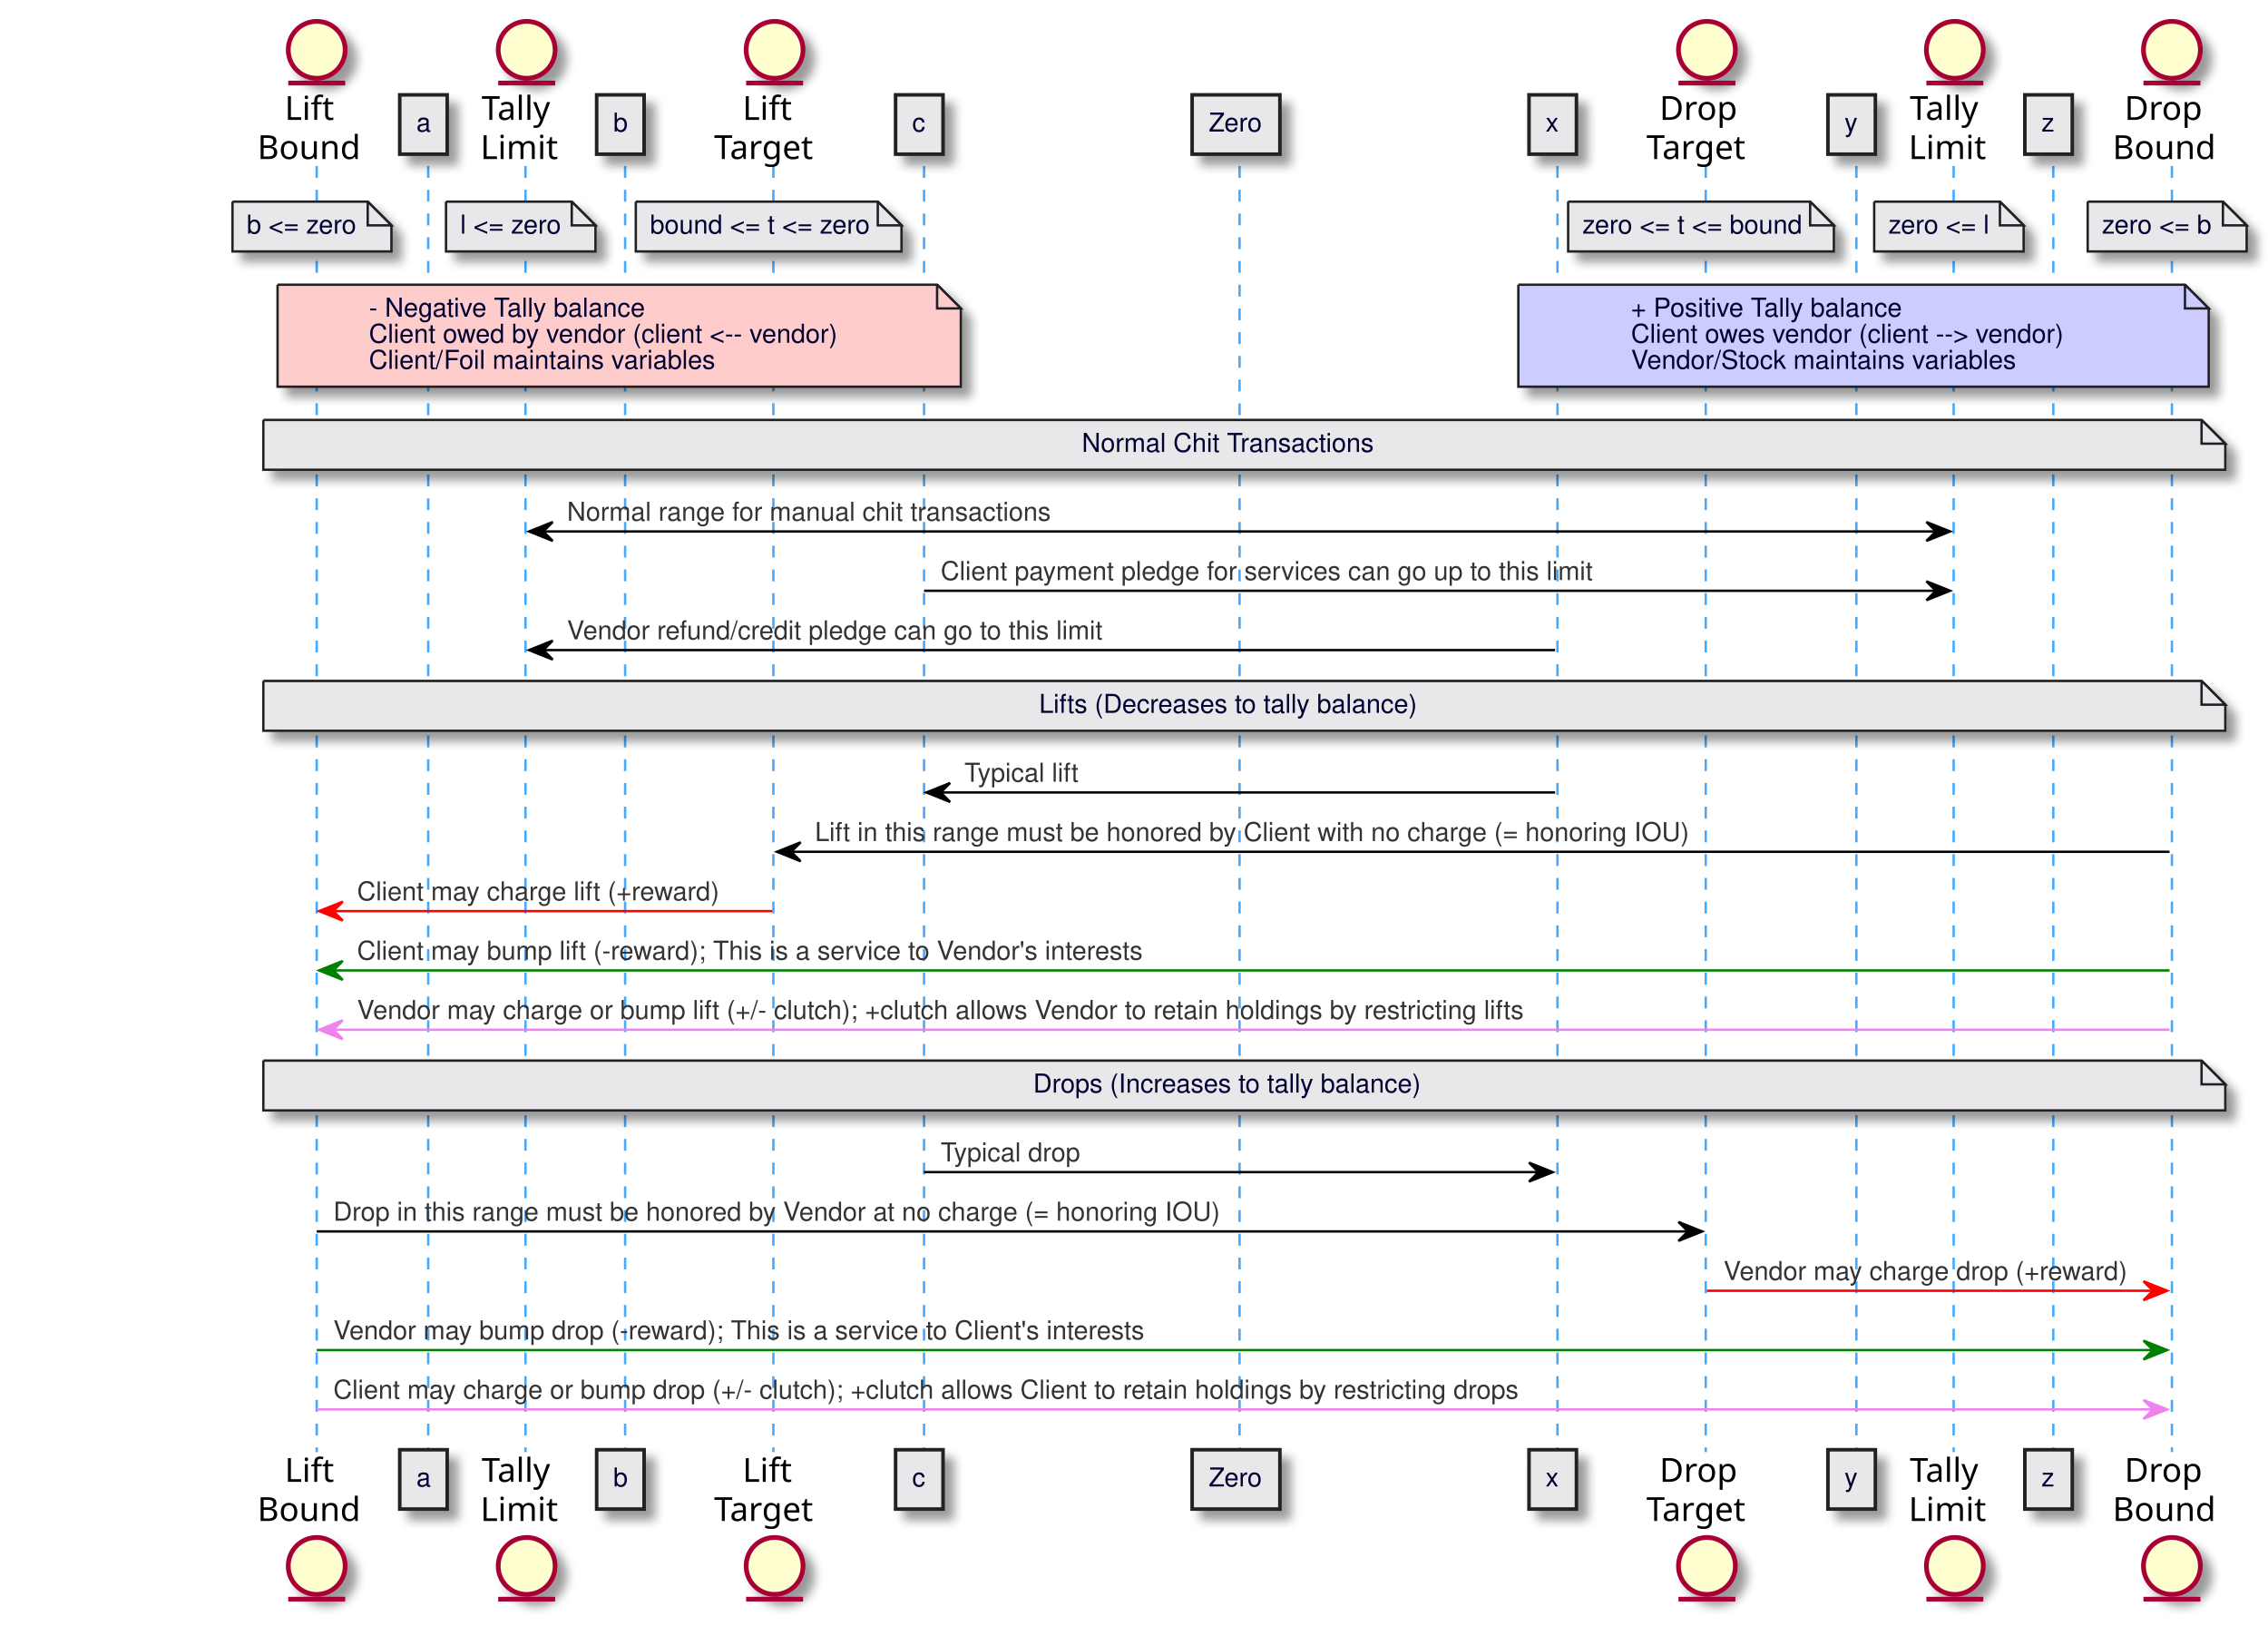
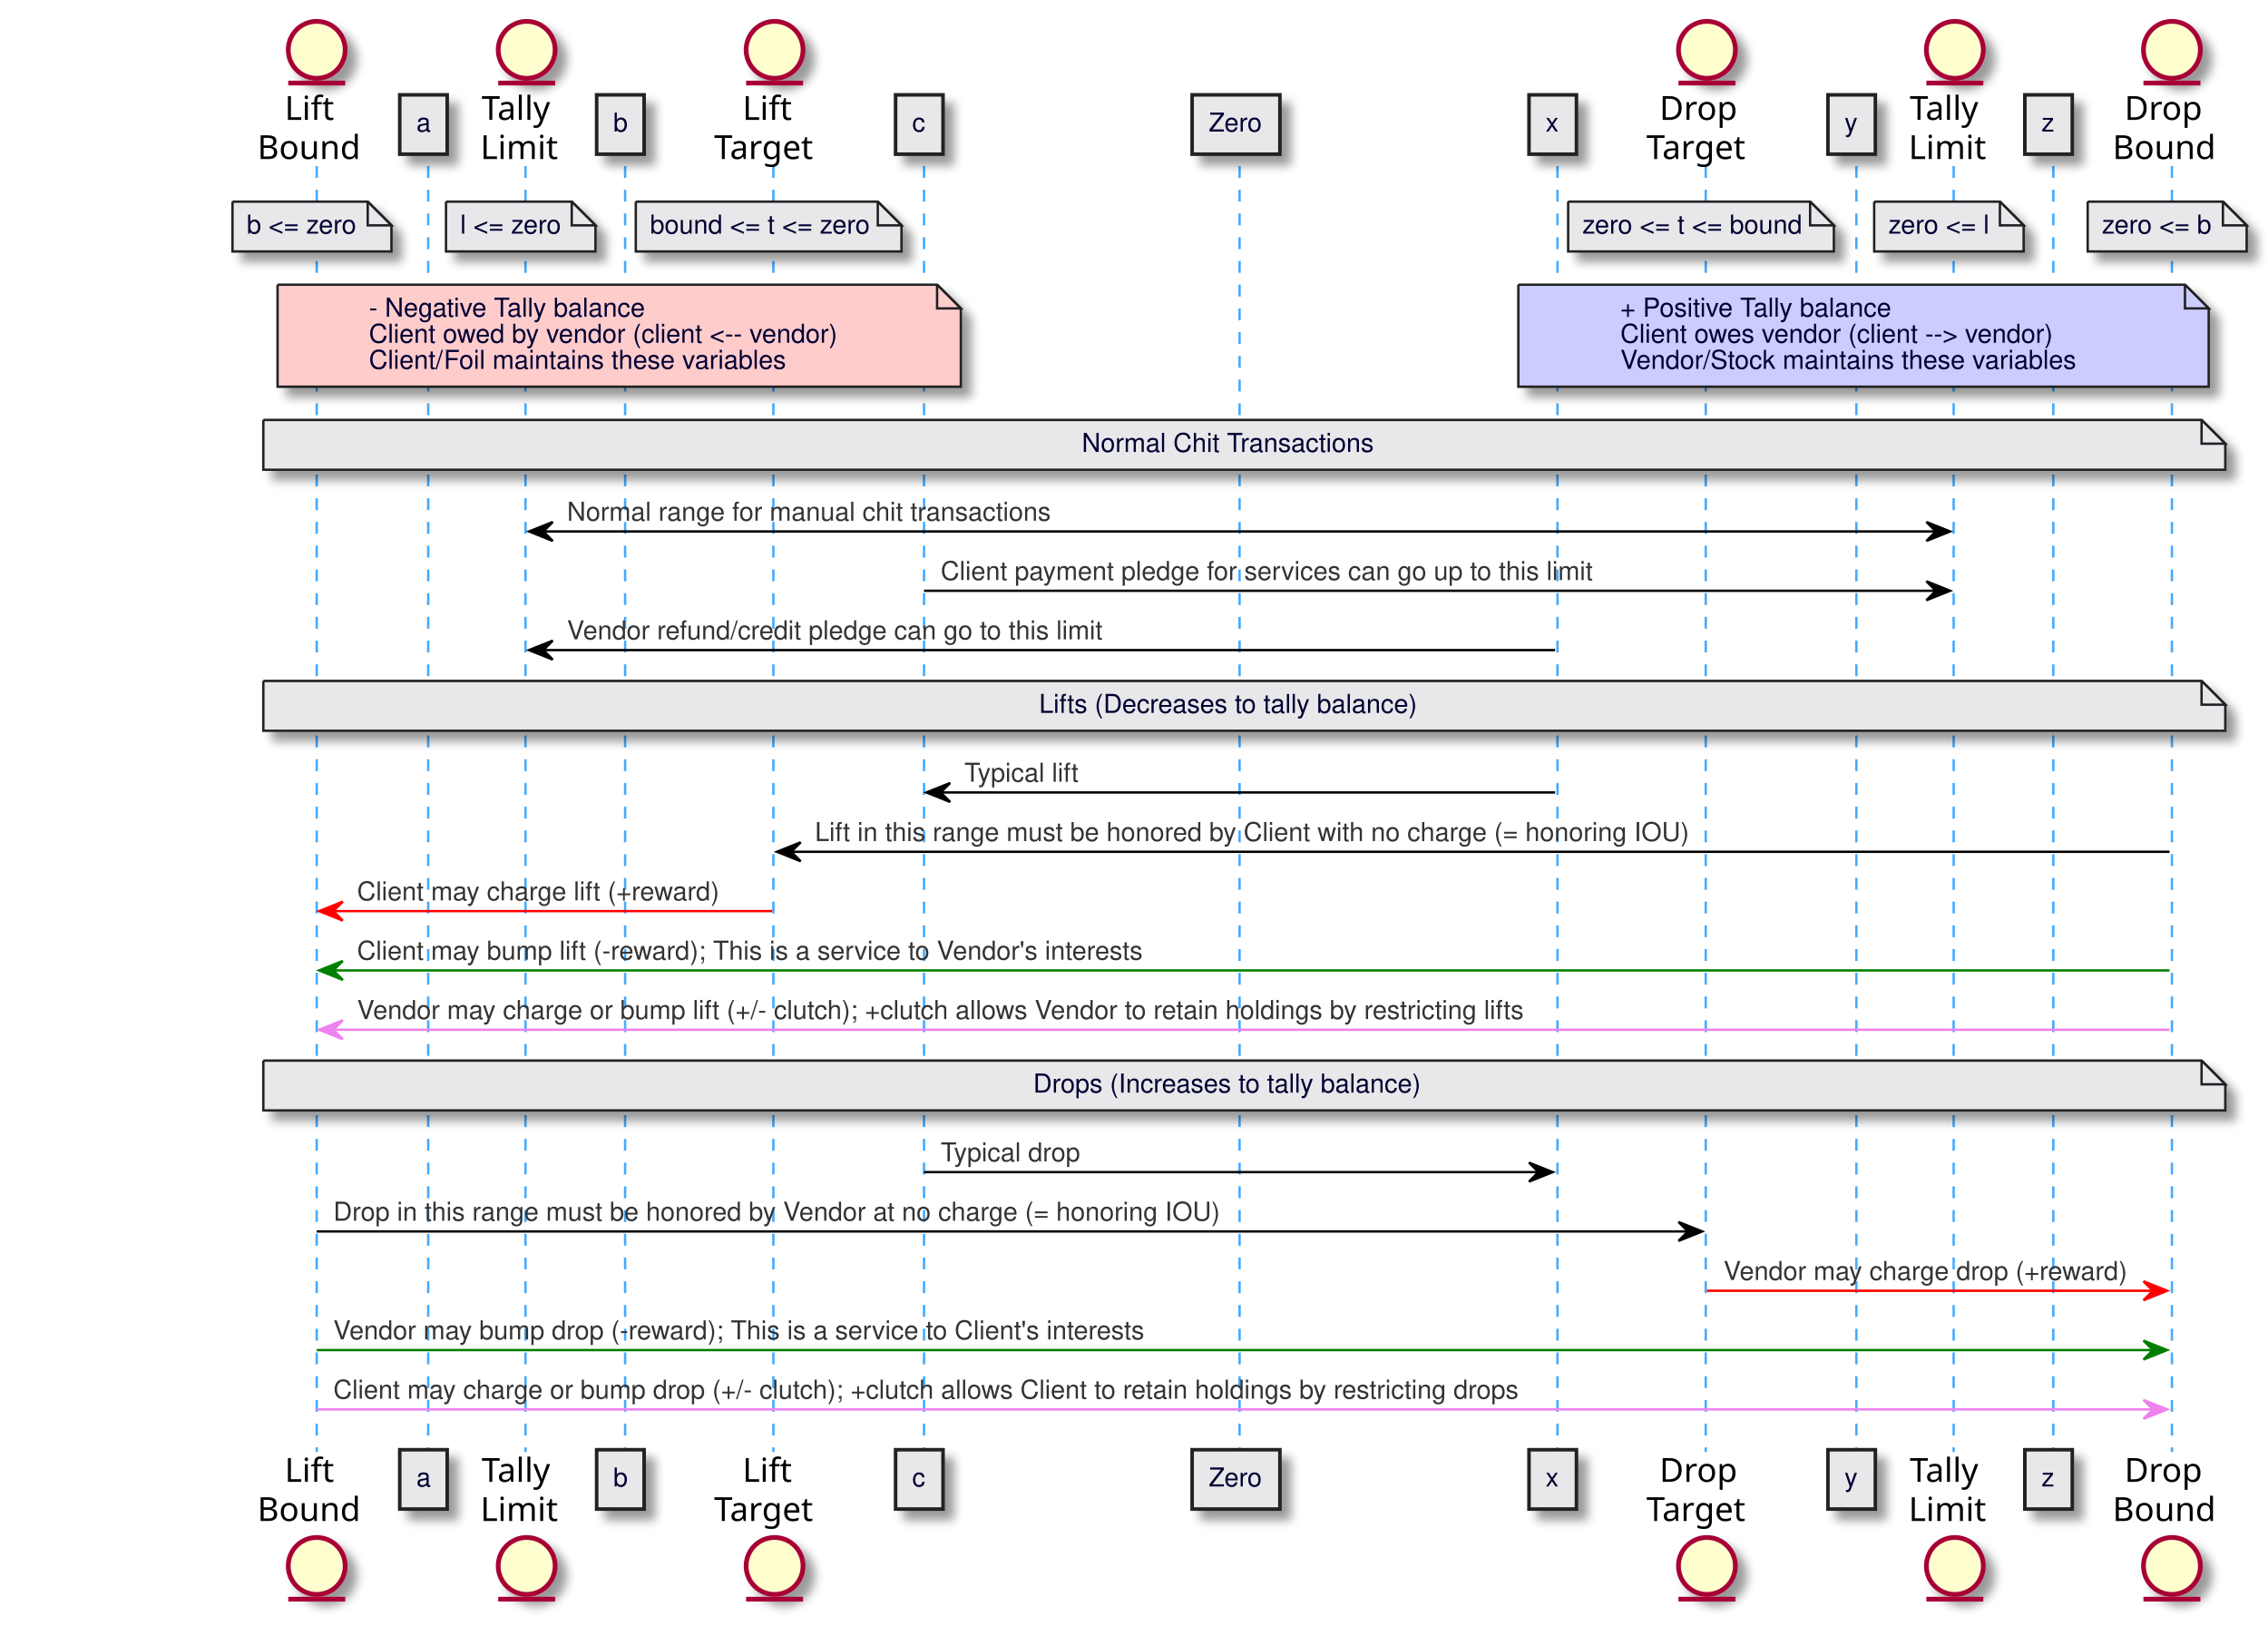
<svg xmlns="http://www.w3.org/2000/svg" contentScriptType="application/ecmascript" contentStyleType="text/css" height="685px" preserveAspectRatio="none" style="width:956px;height:685px;background:#FFFFFF;" version="1.1" viewBox="0 0 956 685" width="956px" zoomAndPan="magnify">
  <defs>
-     <filter height="300%" id="f1qt45uqgo2lmo" width="300%" x="-1" y="-1">
+     <filter height="300%" id="f1lubwjkx07n0a" width="300%" x="-1" y="-1">
      <feGaussianBlur result="blurOut" stdDeviation="2.0" />
      <feColorMatrix in="blurOut" result="blurOut2" type="matrix" values="0 0 0 0 0 0 0 0 0 0 0 0 0 0 0 0 0 0 .4 0" />
      <feOffset dx="4.0" dy="4.0" in="blurOut2" result="blurOut3" />
      <feBlend in="SourceGraphic" in2="blurOut3" mode="normal" />
    </filter>
  </defs>
  <g>
    <line style="stroke:#44AAFF;stroke-width:1.0;stroke-dasharray:5.0,5.0;" x1="133.5" x2="133.5" y1="69.977" y2="611.977" />
    <line style="stroke:#44AAFF;stroke-width:1.0;stroke-dasharray:5.0,5.0;" x1="180.5" x2="180.5" y1="69.977" y2="611.977" />
    <line style="stroke:#44AAFF;stroke-width:1.0;stroke-dasharray:5.0,5.0;" x1="221.5" x2="221.5" y1="69.977" y2="611.977" />
    <line style="stroke:#44AAFF;stroke-width:1.0;stroke-dasharray:5.0,5.0;" x1="263.5" x2="263.5" y1="69.977" y2="611.977" />
    <line style="stroke:#44AAFF;stroke-width:1.0;stroke-dasharray:5.0,5.0;" x1="326" x2="326" y1="69.977" y2="611.977" />
    <line style="stroke:#44AAFF;stroke-width:1.0;stroke-dasharray:5.0,5.0;" x1="389.5" x2="389.5" y1="69.977" y2="611.977" />
    <line style="stroke:#44AAFF;stroke-width:1.0;stroke-dasharray:5.0,5.0;" x1="522.5" x2="522.5" y1="69.977" y2="611.977" />
    <line style="stroke:#44AAFF;stroke-width:1.0;stroke-dasharray:5.0,5.0;" x1="656.5" x2="656.5" y1="69.977" y2="611.977" />
    <line style="stroke:#44AAFF;stroke-width:1.0;stroke-dasharray:5.0,5.0;" x1="719" x2="719" y1="69.977" y2="611.977" />
    <line style="stroke:#44AAFF;stroke-width:1.0;stroke-dasharray:5.0,5.0;" x1="782.5" x2="782.5" y1="69.977" y2="611.977" />
    <line style="stroke:#44AAFF;stroke-width:1.0;stroke-dasharray:5.0,5.0;" x1="823.5" x2="823.5" y1="69.977" y2="611.977" />
    <line style="stroke:#44AAFF;stroke-width:1.0;stroke-dasharray:5.0,5.0;" x1="865.5" x2="865.5" y1="69.977" y2="611.977" />
    <line style="stroke:#44AAFF;stroke-width:1.0;stroke-dasharray:5.0,5.0;" x1="915.5" x2="915.5" y1="69.977" y2="611.977" />
    <text fill="#000000" font-family="sans-serif" font-size="14" lengthAdjust="spacing" textLength="21" x="120" y="50.535">Lift</text>
    <text fill="#000000" font-family="sans-serif" font-size="14" lengthAdjust="spacing" textLength="44" x="108.5" y="67.023">Bound</text>
-     <ellipse cx="133.5" cy="21" fill="#FEFECE" filter="url(#f1qt45uqgo2lmo)" rx="12" ry="12" style="stroke:#A80036;stroke-width:2.0;" />
+     <ellipse cx="133.5" cy="21" fill="#FEFECE" filter="url(#f1lubwjkx07n0a)" rx="12" ry="12" style="stroke:#A80036;stroke-width:2.0;" />
    <line style="stroke:#A80036;stroke-width:2.0;" x1="121.5" x2="145.5" y1="35" y2="35" />
    <text fill="#000000" font-family="sans-serif" font-size="14" lengthAdjust="spacing" textLength="21" x="120" y="624.512">Lift</text>
    <text fill="#000000" font-family="sans-serif" font-size="14" lengthAdjust="spacing" textLength="44" x="108.5" y="641">Bound</text>
-     <ellipse cx="133.5" cy="659.953" fill="#FEFECE" filter="url(#f1qt45uqgo2lmo)" rx="12" ry="12" style="stroke:#A80036;stroke-width:2.0;" />
+     <ellipse cx="133.5" cy="659.953" fill="#FEFECE" filter="url(#f1lubwjkx07n0a)" rx="12" ry="12" style="stroke:#A80036;stroke-width:2.0;" />
    <line style="stroke:#A80036;stroke-width:2.0;" x1="121.5" x2="145.5" y1="673.953" y2="673.953" />
-     <rect fill="#E8E8EA" filter="url(#f1qt45uqgo2lmo)" height="25" style="stroke:#202024;stroke-width:1.5;" width="20" x="168.5" y="39.977" />
+     <rect fill="#E8E8EA" filter="url(#f1lubwjkx07n0a)" height="25" style="stroke:#202024;stroke-width:1.5;" width="20" x="168.5" y="39.977" />
    <text fill="#000033" font-family="Helvetica" font-size="11" lengthAdjust="spacing" textLength="6" x="175.5" y="55.447">a</text>
-     <rect fill="#E8E8EA" filter="url(#f1qt45uqgo2lmo)" height="25" style="stroke:#202024;stroke-width:1.5;" width="20" x="168.5" y="610.977" />
+     <rect fill="#E8E8EA" filter="url(#f1lubwjkx07n0a)" height="25" style="stroke:#202024;stroke-width:1.5;" width="20" x="168.5" y="610.977" />
    <text fill="#000033" font-family="Helvetica" font-size="11" lengthAdjust="spacing" textLength="6" x="175.5" y="626.447">a</text>
    <text fill="#000000" font-family="sans-serif" font-size="14" lengthAdjust="spacing" textLength="32" x="203" y="50.535">Tally</text>
    <text fill="#000000" font-family="sans-serif" font-size="14" lengthAdjust="spacing" textLength="33" x="202.5" y="67.023">Limit</text>
-     <ellipse cx="222" cy="21" fill="#FEFECE" filter="url(#f1qt45uqgo2lmo)" rx="12" ry="12" style="stroke:#A80036;stroke-width:2.0;" />
+     <ellipse cx="222" cy="21" fill="#FEFECE" filter="url(#f1lubwjkx07n0a)" rx="12" ry="12" style="stroke:#A80036;stroke-width:2.0;" />
    <line style="stroke:#A80036;stroke-width:2.0;" x1="210" x2="234" y1="35" y2="35" />
    <text fill="#000000" font-family="sans-serif" font-size="14" lengthAdjust="spacing" textLength="32" x="203" y="624.512">Tally</text>
    <text fill="#000000" font-family="sans-serif" font-size="14" lengthAdjust="spacing" textLength="33" x="202.5" y="641">Limit</text>
-     <ellipse cx="222" cy="659.953" fill="#FEFECE" filter="url(#f1qt45uqgo2lmo)" rx="12" ry="12" style="stroke:#A80036;stroke-width:2.0;" />
+     <ellipse cx="222" cy="659.953" fill="#FEFECE" filter="url(#f1lubwjkx07n0a)" rx="12" ry="12" style="stroke:#A80036;stroke-width:2.0;" />
    <line style="stroke:#A80036;stroke-width:2.0;" x1="210" x2="234" y1="673.953" y2="673.953" />
-     <rect fill="#E8E8EA" filter="url(#f1qt45uqgo2lmo)" height="25" style="stroke:#202024;stroke-width:1.5;" width="20" x="251.5" y="39.977" />
+     <rect fill="#E8E8EA" filter="url(#f1lubwjkx07n0a)" height="25" style="stroke:#202024;stroke-width:1.5;" width="20" x="251.5" y="39.977" />
    <text fill="#000033" font-family="Helvetica" font-size="11" lengthAdjust="spacing" textLength="6" x="258.5" y="55.447">b</text>
-     <rect fill="#E8E8EA" filter="url(#f1qt45uqgo2lmo)" height="25" style="stroke:#202024;stroke-width:1.5;" width="20" x="251.5" y="610.977" />
+     <rect fill="#E8E8EA" filter="url(#f1lubwjkx07n0a)" height="25" style="stroke:#202024;stroke-width:1.5;" width="20" x="251.5" y="610.977" />
    <text fill="#000033" font-family="Helvetica" font-size="11" lengthAdjust="spacing" textLength="6" x="258.5" y="626.447">b</text>
    <text fill="#000000" font-family="sans-serif" font-size="14" lengthAdjust="spacing" textLength="21" x="313" y="50.535">Lift</text>
    <text fill="#000000" font-family="sans-serif" font-size="14" lengthAdjust="spacing" textLength="45" x="301" y="67.023">Target</text>
-     <ellipse cx="326.5" cy="21" fill="#FEFECE" filter="url(#f1qt45uqgo2lmo)" rx="12" ry="12" style="stroke:#A80036;stroke-width:2.0;" />
+     <ellipse cx="326.5" cy="21" fill="#FEFECE" filter="url(#f1lubwjkx07n0a)" rx="12" ry="12" style="stroke:#A80036;stroke-width:2.0;" />
    <line style="stroke:#A80036;stroke-width:2.0;" x1="314.5" x2="338.5" y1="35" y2="35" />
    <text fill="#000000" font-family="sans-serif" font-size="14" lengthAdjust="spacing" textLength="21" x="313" y="624.512">Lift</text>
    <text fill="#000000" font-family="sans-serif" font-size="14" lengthAdjust="spacing" textLength="45" x="301" y="641">Target</text>
-     <ellipse cx="326.5" cy="659.953" fill="#FEFECE" filter="url(#f1qt45uqgo2lmo)" rx="12" ry="12" style="stroke:#A80036;stroke-width:2.0;" />
+     <ellipse cx="326.5" cy="659.953" fill="#FEFECE" filter="url(#f1lubwjkx07n0a)" rx="12" ry="12" style="stroke:#A80036;stroke-width:2.0;" />
    <line style="stroke:#A80036;stroke-width:2.0;" x1="314.5" x2="338.5" y1="673.953" y2="673.953" />
-     <rect fill="#E8E8EA" filter="url(#f1qt45uqgo2lmo)" height="25" style="stroke:#202024;stroke-width:1.5;" width="20" x="377.5" y="39.977" />
+     <rect fill="#E8E8EA" filter="url(#f1lubwjkx07n0a)" height="25" style="stroke:#202024;stroke-width:1.5;" width="20" x="377.5" y="39.977" />
    <text fill="#000033" font-family="Helvetica" font-size="11" lengthAdjust="spacing" textLength="6" x="384.5" y="55.447">c</text>
-     <rect fill="#E8E8EA" filter="url(#f1qt45uqgo2lmo)" height="25" style="stroke:#202024;stroke-width:1.5;" width="20" x="377.5" y="610.977" />
+     <rect fill="#E8E8EA" filter="url(#f1lubwjkx07n0a)" height="25" style="stroke:#202024;stroke-width:1.5;" width="20" x="377.5" y="610.977" />
    <text fill="#000033" font-family="Helvetica" font-size="11" lengthAdjust="spacing" textLength="6" x="384.5" y="626.447">c</text>
-     <rect fill="#E8E8EA" filter="url(#f1qt45uqgo2lmo)" height="25" style="stroke:#202024;stroke-width:1.5;" width="37" x="502.5" y="39.977" />
+     <rect fill="#E8E8EA" filter="url(#f1lubwjkx07n0a)" height="25" style="stroke:#202024;stroke-width:1.5;" width="37" x="502.5" y="39.977" />
    <text fill="#000033" font-family="Helvetica" font-size="11" lengthAdjust="spacing" textLength="23" x="509.5" y="55.447">Zero</text>
-     <rect fill="#E8E8EA" filter="url(#f1qt45uqgo2lmo)" height="25" style="stroke:#202024;stroke-width:1.5;" width="37" x="502.5" y="610.977" />
+     <rect fill="#E8E8EA" filter="url(#f1lubwjkx07n0a)" height="25" style="stroke:#202024;stroke-width:1.5;" width="37" x="502.5" y="610.977" />
    <text fill="#000033" font-family="Helvetica" font-size="11" lengthAdjust="spacing" textLength="23" x="509.5" y="626.447">Zero</text>
-     <rect fill="#E8E8EA" filter="url(#f1qt45uqgo2lmo)" height="25" style="stroke:#202024;stroke-width:1.5;" width="20" x="644.5" y="39.977" />
+     <rect fill="#E8E8EA" filter="url(#f1lubwjkx07n0a)" height="25" style="stroke:#202024;stroke-width:1.5;" width="20" x="644.5" y="39.977" />
    <text fill="#000033" font-family="Helvetica" font-size="11" lengthAdjust="spacing" textLength="6" x="651.5" y="55.447">x</text>
-     <rect fill="#E8E8EA" filter="url(#f1qt45uqgo2lmo)" height="25" style="stroke:#202024;stroke-width:1.5;" width="20" x="644.5" y="610.977" />
+     <rect fill="#E8E8EA" filter="url(#f1lubwjkx07n0a)" height="25" style="stroke:#202024;stroke-width:1.5;" width="20" x="644.5" y="610.977" />
    <text fill="#000033" font-family="Helvetica" font-size="11" lengthAdjust="spacing" textLength="6" x="651.5" y="626.447">x</text>
    <text fill="#000000" font-family="sans-serif" font-size="14" lengthAdjust="spacing" textLength="34" x="699.5" y="50.535">Drop</text>
    <text fill="#000000" font-family="sans-serif" font-size="14" lengthAdjust="spacing" textLength="45" x="694" y="67.023">Target</text>
-     <ellipse cx="719.5" cy="21" fill="#FEFECE" filter="url(#f1qt45uqgo2lmo)" rx="12" ry="12" style="stroke:#A80036;stroke-width:2.0;" />
+     <ellipse cx="719.5" cy="21" fill="#FEFECE" filter="url(#f1lubwjkx07n0a)" rx="12" ry="12" style="stroke:#A80036;stroke-width:2.0;" />
    <line style="stroke:#A80036;stroke-width:2.0;" x1="707.5" x2="731.5" y1="35" y2="35" />
    <text fill="#000000" font-family="sans-serif" font-size="14" lengthAdjust="spacing" textLength="34" x="699.5" y="624.512">Drop</text>
    <text fill="#000000" font-family="sans-serif" font-size="14" lengthAdjust="spacing" textLength="45" x="694" y="641">Target</text>
-     <ellipse cx="719.5" cy="659.953" fill="#FEFECE" filter="url(#f1qt45uqgo2lmo)" rx="12" ry="12" style="stroke:#A80036;stroke-width:2.0;" />
+     <ellipse cx="719.5" cy="659.953" fill="#FEFECE" filter="url(#f1lubwjkx07n0a)" rx="12" ry="12" style="stroke:#A80036;stroke-width:2.0;" />
    <line style="stroke:#A80036;stroke-width:2.0;" x1="707.5" x2="731.5" y1="673.953" y2="673.953" />
-     <rect fill="#E8E8EA" filter="url(#f1qt45uqgo2lmo)" height="25" style="stroke:#202024;stroke-width:1.5;" width="20" x="770.5" y="39.977" />
+     <rect fill="#E8E8EA" filter="url(#f1lubwjkx07n0a)" height="25" style="stroke:#202024;stroke-width:1.5;" width="20" x="770.5" y="39.977" />
    <text fill="#000033" font-family="Helvetica" font-size="11" lengthAdjust="spacing" textLength="6" x="777.5" y="55.447">y</text>
-     <rect fill="#E8E8EA" filter="url(#f1qt45uqgo2lmo)" height="25" style="stroke:#202024;stroke-width:1.5;" width="20" x="770.5" y="610.977" />
+     <rect fill="#E8E8EA" filter="url(#f1lubwjkx07n0a)" height="25" style="stroke:#202024;stroke-width:1.5;" width="20" x="770.5" y="610.977" />
    <text fill="#000033" font-family="Helvetica" font-size="11" lengthAdjust="spacing" textLength="6" x="777.5" y="626.447">y</text>
    <text fill="#000000" font-family="sans-serif" font-size="14" lengthAdjust="spacing" textLength="32" x="805" y="50.535">Tally</text>
    <text fill="#000000" font-family="sans-serif" font-size="14" lengthAdjust="spacing" textLength="33" x="804.5" y="67.023">Limit</text>
-     <ellipse cx="824" cy="21" fill="#FEFECE" filter="url(#f1qt45uqgo2lmo)" rx="12" ry="12" style="stroke:#A80036;stroke-width:2.0;" />
+     <ellipse cx="824" cy="21" fill="#FEFECE" filter="url(#f1lubwjkx07n0a)" rx="12" ry="12" style="stroke:#A80036;stroke-width:2.0;" />
    <line style="stroke:#A80036;stroke-width:2.0;" x1="812" x2="836" y1="35" y2="35" />
    <text fill="#000000" font-family="sans-serif" font-size="14" lengthAdjust="spacing" textLength="32" x="805" y="624.512">Tally</text>
    <text fill="#000000" font-family="sans-serif" font-size="14" lengthAdjust="spacing" textLength="33" x="804.5" y="641">Limit</text>
-     <ellipse cx="824" cy="659.953" fill="#FEFECE" filter="url(#f1qt45uqgo2lmo)" rx="12" ry="12" style="stroke:#A80036;stroke-width:2.0;" />
+     <ellipse cx="824" cy="659.953" fill="#FEFECE" filter="url(#f1lubwjkx07n0a)" rx="12" ry="12" style="stroke:#A80036;stroke-width:2.0;" />
    <line style="stroke:#A80036;stroke-width:2.0;" x1="812" x2="836" y1="673.953" y2="673.953" />
-     <rect fill="#E8E8EA" filter="url(#f1qt45uqgo2lmo)" height="25" style="stroke:#202024;stroke-width:1.5;" width="20" x="853.5" y="39.977" />
+     <rect fill="#E8E8EA" filter="url(#f1lubwjkx07n0a)" height="25" style="stroke:#202024;stroke-width:1.5;" width="20" x="853.5" y="39.977" />
    <text fill="#000033" font-family="Helvetica" font-size="11" lengthAdjust="spacing" textLength="6" x="860.5" y="55.447">z</text>
-     <rect fill="#E8E8EA" filter="url(#f1qt45uqgo2lmo)" height="25" style="stroke:#202024;stroke-width:1.5;" width="20" x="853.5" y="610.977" />
+     <rect fill="#E8E8EA" filter="url(#f1lubwjkx07n0a)" height="25" style="stroke:#202024;stroke-width:1.5;" width="20" x="853.5" y="610.977" />
    <text fill="#000033" font-family="Helvetica" font-size="11" lengthAdjust="spacing" textLength="6" x="860.5" y="626.447">z</text>
    <text fill="#000000" font-family="sans-serif" font-size="14" lengthAdjust="spacing" textLength="34" x="895.5" y="50.535">Drop</text>
    <text fill="#000000" font-family="sans-serif" font-size="14" lengthAdjust="spacing" textLength="44" x="890.5" y="67.023">Bound</text>
-     <ellipse cx="915.5" cy="21" fill="#FEFECE" filter="url(#f1qt45uqgo2lmo)" rx="12" ry="12" style="stroke:#A80036;stroke-width:2.0;" />
+     <ellipse cx="915.5" cy="21" fill="#FEFECE" filter="url(#f1lubwjkx07n0a)" rx="12" ry="12" style="stroke:#A80036;stroke-width:2.0;" />
    <line style="stroke:#A80036;stroke-width:2.0;" x1="903.5" x2="927.5" y1="35" y2="35" />
    <text fill="#000000" font-family="sans-serif" font-size="14" lengthAdjust="spacing" textLength="34" x="895.5" y="624.512">Drop</text>
    <text fill="#000000" font-family="sans-serif" font-size="14" lengthAdjust="spacing" textLength="44" x="890.5" y="641">Bound</text>
-     <ellipse cx="915.5" cy="659.953" fill="#FEFECE" filter="url(#f1qt45uqgo2lmo)" rx="12" ry="12" style="stroke:#A80036;stroke-width:2.0;" />
+     <ellipse cx="915.5" cy="659.953" fill="#FEFECE" filter="url(#f1lubwjkx07n0a)" rx="12" ry="12" style="stroke:#A80036;stroke-width:2.0;" />
    <line style="stroke:#A80036;stroke-width:2.0;" x1="903.5" x2="927.5" y1="673.953" y2="673.953" />
-     <path d="M98,84.977 L98,105.977 L165,105.977 L165,94.977 L155,84.977 L98,84.977 " fill="#E8E8EA" filter="url(#f1qt45uqgo2lmo)" style="stroke:#202024;stroke-width:1.0;" />
+     <path d="M98,84.977 L98,105.977 L165,105.977 L165,94.977 L155,84.977 L98,84.977 " fill="#E8E8EA" filter="url(#f1lubwjkx07n0a)" style="stroke:#202024;stroke-width:1.0;" />
    <path d="M155,84.977 L155,94.977 L165,94.977 L155,84.977 " fill="#E8E8EA" style="stroke:#202024;stroke-width:1.0;" />
    <text fill="#000033" font-family="Helvetica" font-size="11" lengthAdjust="spacing" textLength="46" x="104" y="98.447">b &lt;= zero</text>
-     <path d="M188,84.977 L188,105.977 L251,105.977 L251,94.977 L241,84.977 L188,84.977 " fill="#E8E8EA" filter="url(#f1qt45uqgo2lmo)" style="stroke:#202024;stroke-width:1.0;" />
+     <path d="M188,84.977 L188,105.977 L251,105.977 L251,94.977 L241,84.977 L188,84.977 " fill="#E8E8EA" filter="url(#f1lubwjkx07n0a)" style="stroke:#202024;stroke-width:1.0;" />
    <path d="M241,84.977 L241,94.977 L251,94.977 L241,84.977 " fill="#E8E8EA" style="stroke:#202024;stroke-width:1.0;" />
    <text fill="#000033" font-family="Helvetica" font-size="11" lengthAdjust="spacing" textLength="42" x="194" y="98.447">l &lt;= zero</text>
-     <path d="M268,84.977 L268,105.977 L380,105.977 L380,94.977 L370,84.977 L268,84.977 " fill="#E8E8EA" filter="url(#f1qt45uqgo2lmo)" style="stroke:#202024;stroke-width:1.0;" />
+     <path d="M268,84.977 L268,105.977 L380,105.977 L380,94.977 L370,84.977 L268,84.977 " fill="#E8E8EA" filter="url(#f1lubwjkx07n0a)" style="stroke:#202024;stroke-width:1.0;" />
    <path d="M370,84.977 L370,94.977 L380,94.977 L370,84.977 " fill="#E8E8EA" style="stroke:#202024;stroke-width:1.0;" />
    <text fill="#000033" font-family="Helvetica" font-size="11" lengthAdjust="spacing" textLength="91" x="274" y="98.447">bound &lt;= t &lt;= zero</text>
-     <path d="M661,84.977 L661,105.977 L773,105.977 L773,94.977 L763,84.977 L661,84.977 " fill="#E8E8EA" filter="url(#f1qt45uqgo2lmo)" style="stroke:#202024;stroke-width:1.0;" />
+     <path d="M661,84.977 L661,105.977 L773,105.977 L773,94.977 L763,84.977 L661,84.977 " fill="#E8E8EA" filter="url(#f1lubwjkx07n0a)" style="stroke:#202024;stroke-width:1.0;" />
    <path d="M763,84.977 L763,94.977 L773,94.977 L763,84.977 " fill="#E8E8EA" style="stroke:#202024;stroke-width:1.0;" />
    <text fill="#000033" font-family="Helvetica" font-size="11" lengthAdjust="spacing" textLength="91" x="667" y="98.447">zero &lt;= t &lt;= bound</text>
-     <path d="M790,84.977 L790,105.977 L853,105.977 L853,94.977 L843,84.977 L790,84.977 " fill="#E8E8EA" filter="url(#f1qt45uqgo2lmo)" style="stroke:#202024;stroke-width:1.0;" />
+     <path d="M790,84.977 L790,105.977 L853,105.977 L853,94.977 L843,84.977 L790,84.977 " fill="#E8E8EA" filter="url(#f1lubwjkx07n0a)" style="stroke:#202024;stroke-width:1.0;" />
    <path d="M843,84.977 L843,94.977 L853,94.977 L843,84.977 " fill="#E8E8EA" style="stroke:#202024;stroke-width:1.0;" />
    <text fill="#000033" font-family="Helvetica" font-size="11" lengthAdjust="spacing" textLength="42" x="796" y="98.447">zero &lt;= l</text>
-     <path d="M880,84.977 L880,105.977 L947,105.977 L947,94.977 L937,84.977 L880,84.977 " fill="#E8E8EA" filter="url(#f1qt45uqgo2lmo)" style="stroke:#202024;stroke-width:1.0;" />
+     <path d="M880,84.977 L880,105.977 L947,105.977 L947,94.977 L937,84.977 L880,84.977 " fill="#E8E8EA" filter="url(#f1lubwjkx07n0a)" style="stroke:#202024;stroke-width:1.0;" />
    <path d="M937,84.977 L937,94.977 L947,94.977 L937,84.977 " fill="#E8E8EA" style="stroke:#202024;stroke-width:1.0;" />
    <text fill="#000033" font-family="Helvetica" font-size="11" lengthAdjust="spacing" textLength="46" x="886" y="98.447">zero &lt;= b</text>
-     <path d="M117,119.977 L117,162.977 L405,162.977 L405,129.977 L395,119.977 L117,119.977 " fill="#FFCCCC" filter="url(#f1qt45uqgo2lmo)" style="stroke:#202024;stroke-width:1.0;" />
+     <path d="M117,119.977 L117,162.977 L405,162.977 L405,129.977 L395,119.977 L117,119.977 " fill="#FFCCCC" filter="url(#f1lubwjkx07n0a)" style="stroke:#202024;stroke-width:1.0;" />
    <path d="M395,119.977 L395,129.977 L405,129.977 L395,119.977 " fill="#FFCCCC" style="stroke:#202024;stroke-width:1.0;" />
    <text fill="#000033" font-family="Helvetica" font-size="11" lengthAdjust="spacing" textLength="117" x="155.5" y="133.447">- Negative Tally balance</text>
    <text fill="#000033" font-family="Helvetica" font-size="11" lengthAdjust="spacing" textLength="198" x="155.5" y="144.447">Client owed by vendor (client &lt;-- vendor)</text>
-     <text fill="#000033" font-family="Helvetica" font-size="11" lengthAdjust="spacing" textLength="143" x="155.5" y="155.447">Client/Foil maintains variables</text>
-     <path d="M640,119.977 L640,162.977 L931,162.977 L931,129.977 L921,119.977 L640,119.977 " fill="#CCCCFF" filter="url(#f1qt45uqgo2lmo)" style="stroke:#202024;stroke-width:1.0;" />
+     <text fill="#000033" font-family="Helvetica" font-size="11" lengthAdjust="spacing" textLength="173" x="155.5" y="155.447">Client/Foil maintains these variables</text>
+     <path d="M640,119.977 L640,162.977 L931,162.977 L931,129.977 L921,119.977 L640,119.977 " fill="#CCCCFF" filter="url(#f1lubwjkx07n0a)" style="stroke:#202024;stroke-width:1.0;" />
    <path d="M921,119.977 L921,129.977 L931,129.977 L921,119.977 " fill="#CCCCFF" style="stroke:#202024;stroke-width:1.0;" />
-     <text fill="#000033" font-family="Helvetica" font-size="11" lengthAdjust="spacing" textLength="114" x="687.5" y="133.447">+ Positive Tally balance</text>
-     <text fill="#000033" font-family="Helvetica" font-size="11" lengthAdjust="spacing" textLength="183" x="687.5" y="144.447">Client owes vendor (client --&gt; vendor)</text>
-     <text fill="#000033" font-family="Helvetica" font-size="11" lengthAdjust="spacing" textLength="162" x="687.5" y="155.447">Vendor/Stock maintains variables</text>
-     <path d="M111,176.977 L111,197.977 L938,197.977 L938,186.977 L928,176.977 L111,176.977 " fill="#E8E8EA" filter="url(#f1qt45uqgo2lmo)" style="stroke:#202024;stroke-width:1.0;" />
+     <text fill="#000033" font-family="Helvetica" font-size="11" lengthAdjust="spacing" textLength="114" x="683" y="133.447">+ Positive Tally balance</text>
+     <text fill="#000033" font-family="Helvetica" font-size="11" lengthAdjust="spacing" textLength="183" x="683" y="144.447">Client owes vendor (client --&gt; vendor)</text>
+     <text fill="#000033" font-family="Helvetica" font-size="11" lengthAdjust="spacing" textLength="192" x="683" y="155.447">Vendor/Stock maintains these variables</text>
+     <path d="M111,176.977 L111,197.977 L938,197.977 L938,186.977 L928,176.977 L111,176.977 " fill="#E8E8EA" filter="url(#f1lubwjkx07n0a)" style="stroke:#202024;stroke-width:1.0;" />
    <path d="M928,176.977 L928,186.977 L938,186.977 L928,176.977 " fill="#E8E8EA" style="stroke:#202024;stroke-width:1.0;" />
    <text fill="#000033" font-family="Helvetica" font-size="11" lengthAdjust="spacing" textLength="124" x="456" y="190.447">Normal Chit Transactions</text>
    <polygon fill="#000000" points="233,219.977,223,223.977,233,227.977,229,223.977" style="stroke:#000000;stroke-width:1.0;" />
    <polygon fill="#000000" points="812,219.977,822,223.977,812,227.977,816,223.977" style="stroke:#000000;stroke-width:1.0;" />
    <line style="stroke:#000000;stroke-width:1.0;" x1="227" x2="818" y1="223.977" y2="223.977" />
    <text fill="#333333" font-family="Helvetica" font-size="11" lengthAdjust="spacing" textLength="203" x="239" y="219.447">Normal range for manual chit transactions</text>
    <polygon fill="#000000" points="812,244.977,822,248.977,812,252.977,816,248.977" style="stroke:#000000;stroke-width:1.0;" />
    <line style="stroke:#000000;stroke-width:1.0;" x1="389.5" x2="818" y1="248.977" y2="248.977" />
    <text fill="#333333" font-family="Helvetica" font-size="11" lengthAdjust="spacing" textLength="272" x="396.5" y="244.447">Client payment pledge for services can go up to this limit</text>
    <polygon fill="#000000" points="233,269.977,223,273.977,233,277.977,229,273.977" style="stroke:#000000;stroke-width:1.0;" />
    <line style="stroke:#000000;stroke-width:1.0;" x1="227" x2="655.5" y1="273.977" y2="273.977" />
    <text fill="#333333" font-family="Helvetica" font-size="11" lengthAdjust="spacing" textLength="223" x="239" y="269.447">Vendor refund/credit pledge can go to this limit</text>
-     <path d="M111,286.977 L111,307.977 L938,307.977 L938,296.977 L928,286.977 L111,286.977 " fill="#E8E8EA" filter="url(#f1qt45uqgo2lmo)" style="stroke:#202024;stroke-width:1.0;" />
+     <path d="M111,286.977 L111,307.977 L938,307.977 L938,296.977 L928,286.977 L111,286.977 " fill="#E8E8EA" filter="url(#f1lubwjkx07n0a)" style="stroke:#202024;stroke-width:1.0;" />
    <path d="M928,286.977 L928,296.977 L938,296.977 L928,286.977 " fill="#E8E8EA" style="stroke:#202024;stroke-width:1.0;" />
    <text fill="#000033" font-family="Helvetica" font-size="11" lengthAdjust="spacing" textLength="160" x="438" y="300.447">Lifts (Decreases to tally balance)</text>
    <polygon fill="#000000" points="400.5,329.977,390.5,333.977,400.5,337.977,396.5,333.977" style="stroke:#000000;stroke-width:1.0;" />
    <line style="stroke:#000000;stroke-width:1.0;" x1="394.5" x2="655.5" y1="333.977" y2="333.977" />
    <text fill="#333333" font-family="Helvetica" font-size="11" lengthAdjust="spacing" textLength="48" x="406.5" y="329.447">Typical lift</text>
    <polygon fill="#000000" points="337.5,354.977,327.5,358.977,337.5,362.977,333.5,358.977" style="stroke:#000000;stroke-width:1.0;" />
    <line style="stroke:#000000;stroke-width:1.0;" x1="331.5" x2="914.5" y1="358.977" y2="358.977" />
    <text fill="#333333" font-family="Helvetica" font-size="11" lengthAdjust="spacing" textLength="365" x="343.5" y="354.447">Lift in this range must be honored by Client with no charge (= honoring IOU)</text>
    <polygon fill="#FF0000" points="144.5,379.977,134.5,383.977,144.5,387.977,140.5,383.977" style="stroke:#FF0000;stroke-width:1.0;" />
    <line style="stroke:#FF0000;stroke-width:1.0;" x1="138.5" x2="325.5" y1="383.977" y2="383.977" />
    <text fill="#333333" font-family="Helvetica" font-size="11" lengthAdjust="spacing" textLength="152" x="150.5" y="379.447">Client may charge lift (+reward)</text>
    <polygon fill="#008000" points="144.5,404.977,134.5,408.977,144.5,412.977,140.5,408.977" style="stroke:#008000;stroke-width:1.0;" />
    <line style="stroke:#008000;stroke-width:1.0;" x1="138.5" x2="914.5" y1="408.977" y2="408.977" />
    <text fill="#333333" font-family="Helvetica" font-size="11" lengthAdjust="spacing" textLength="332" x="150.5" y="404.447">Client may bump lift (-reward); This is a service to Vendor's interests</text>
    <polygon fill="#EE82EE" points="144.5,429.977,134.5,433.977,144.5,437.977,140.5,433.977" style="stroke:#EE82EE;stroke-width:1.0;" />
    <line style="stroke:#EE82EE;stroke-width:1.0;" x1="138.5" x2="914.5" y1="433.977" y2="433.977" />
    <text fill="#333333" font-family="Helvetica" font-size="11" lengthAdjust="spacing" textLength="490" x="150.5" y="429.447">Vendor may charge or bump lift (+/- clutch); +clutch allows Vendor to retain holdings by restricting lifts</text>
-     <path d="M111,446.977 L111,467.977 L938,467.977 L938,456.977 L928,446.977 L111,446.977 " fill="#E8E8EA" filter="url(#f1qt45uqgo2lmo)" style="stroke:#202024;stroke-width:1.0;" />
+     <path d="M111,446.977 L111,467.977 L938,467.977 L938,456.977 L928,446.977 L111,446.977 " fill="#E8E8EA" filter="url(#f1lubwjkx07n0a)" style="stroke:#202024;stroke-width:1.0;" />
    <path d="M928,446.977 L928,456.977 L938,456.977 L928,446.977 " fill="#E8E8EA" style="stroke:#202024;stroke-width:1.0;" />
    <text fill="#000033" font-family="Helvetica" font-size="11" lengthAdjust="spacing" textLength="165" x="435.5" y="460.447">Drops (Increases to tally balance)</text>
    <polygon fill="#000000" points="644.5,489.977,654.5,493.977,644.5,497.977,648.5,493.977" style="stroke:#000000;stroke-width:1.0;" />
    <line style="stroke:#000000;stroke-width:1.0;" x1="389.5" x2="650.5" y1="493.977" y2="493.977" />
    <text fill="#333333" font-family="Helvetica" font-size="11" lengthAdjust="spacing" textLength="60" x="396.5" y="489.447">Typical drop</text>
    <polygon fill="#000000" points="707.5,514.977,717.5,518.977,707.5,522.977,711.5,518.977" style="stroke:#000000;stroke-width:1.0;" />
    <line style="stroke:#000000;stroke-width:1.0;" x1="133.5" x2="713.5" y1="518.977" y2="518.977" />
    <text fill="#333333" font-family="Helvetica" font-size="11" lengthAdjust="spacing" textLength="373" x="140.5" y="514.447">Drop in this range must be honored by Vendor at no charge (= honoring IOU)</text>
    <polygon fill="#FF0000" points="903.5,539.977,913.5,543.977,903.5,547.977,907.5,543.977" style="stroke:#FF0000;stroke-width:1.0;" />
    <line style="stroke:#FF0000;stroke-width:1.0;" x1="719.5" x2="909.5" y1="543.977" y2="543.977" />
    <text fill="#333333" font-family="Helvetica" font-size="11" lengthAdjust="spacing" textLength="172" x="726.5" y="539.447">Vendor may charge drop (+reward)</text>
    <polygon fill="#008000" points="903.5,564.977,913.5,568.977,903.5,572.977,907.5,568.977" style="stroke:#008000;stroke-width:1.0;" />
    <line style="stroke:#008000;stroke-width:1.0;" x1="133.5" x2="909.5" y1="568.977" y2="568.977" />
    <text fill="#333333" font-family="Helvetica" font-size="11" lengthAdjust="spacing" textLength="344" x="140.5" y="564.447">Vendor may bump drop (-reward); This is a service to Client's interests</text>
    <polygon fill="#EE82EE" points="903.5,589.977,913.5,593.977,903.5,597.977,907.5,593.977" style="stroke:#EE82EE;stroke-width:1.0;" />
    <line style="stroke:#EE82EE;stroke-width:1.0;" x1="133.5" x2="909.5" y1="593.977" y2="593.977" />
    <text fill="#333333" font-family="Helvetica" font-size="11" lengthAdjust="spacing" textLength="498" x="140.5" y="589.447">Client may charge or bump drop (+/- clutch); +clutch allows Client to retain holdings by restricting drops</text>
  </g>
</svg>
